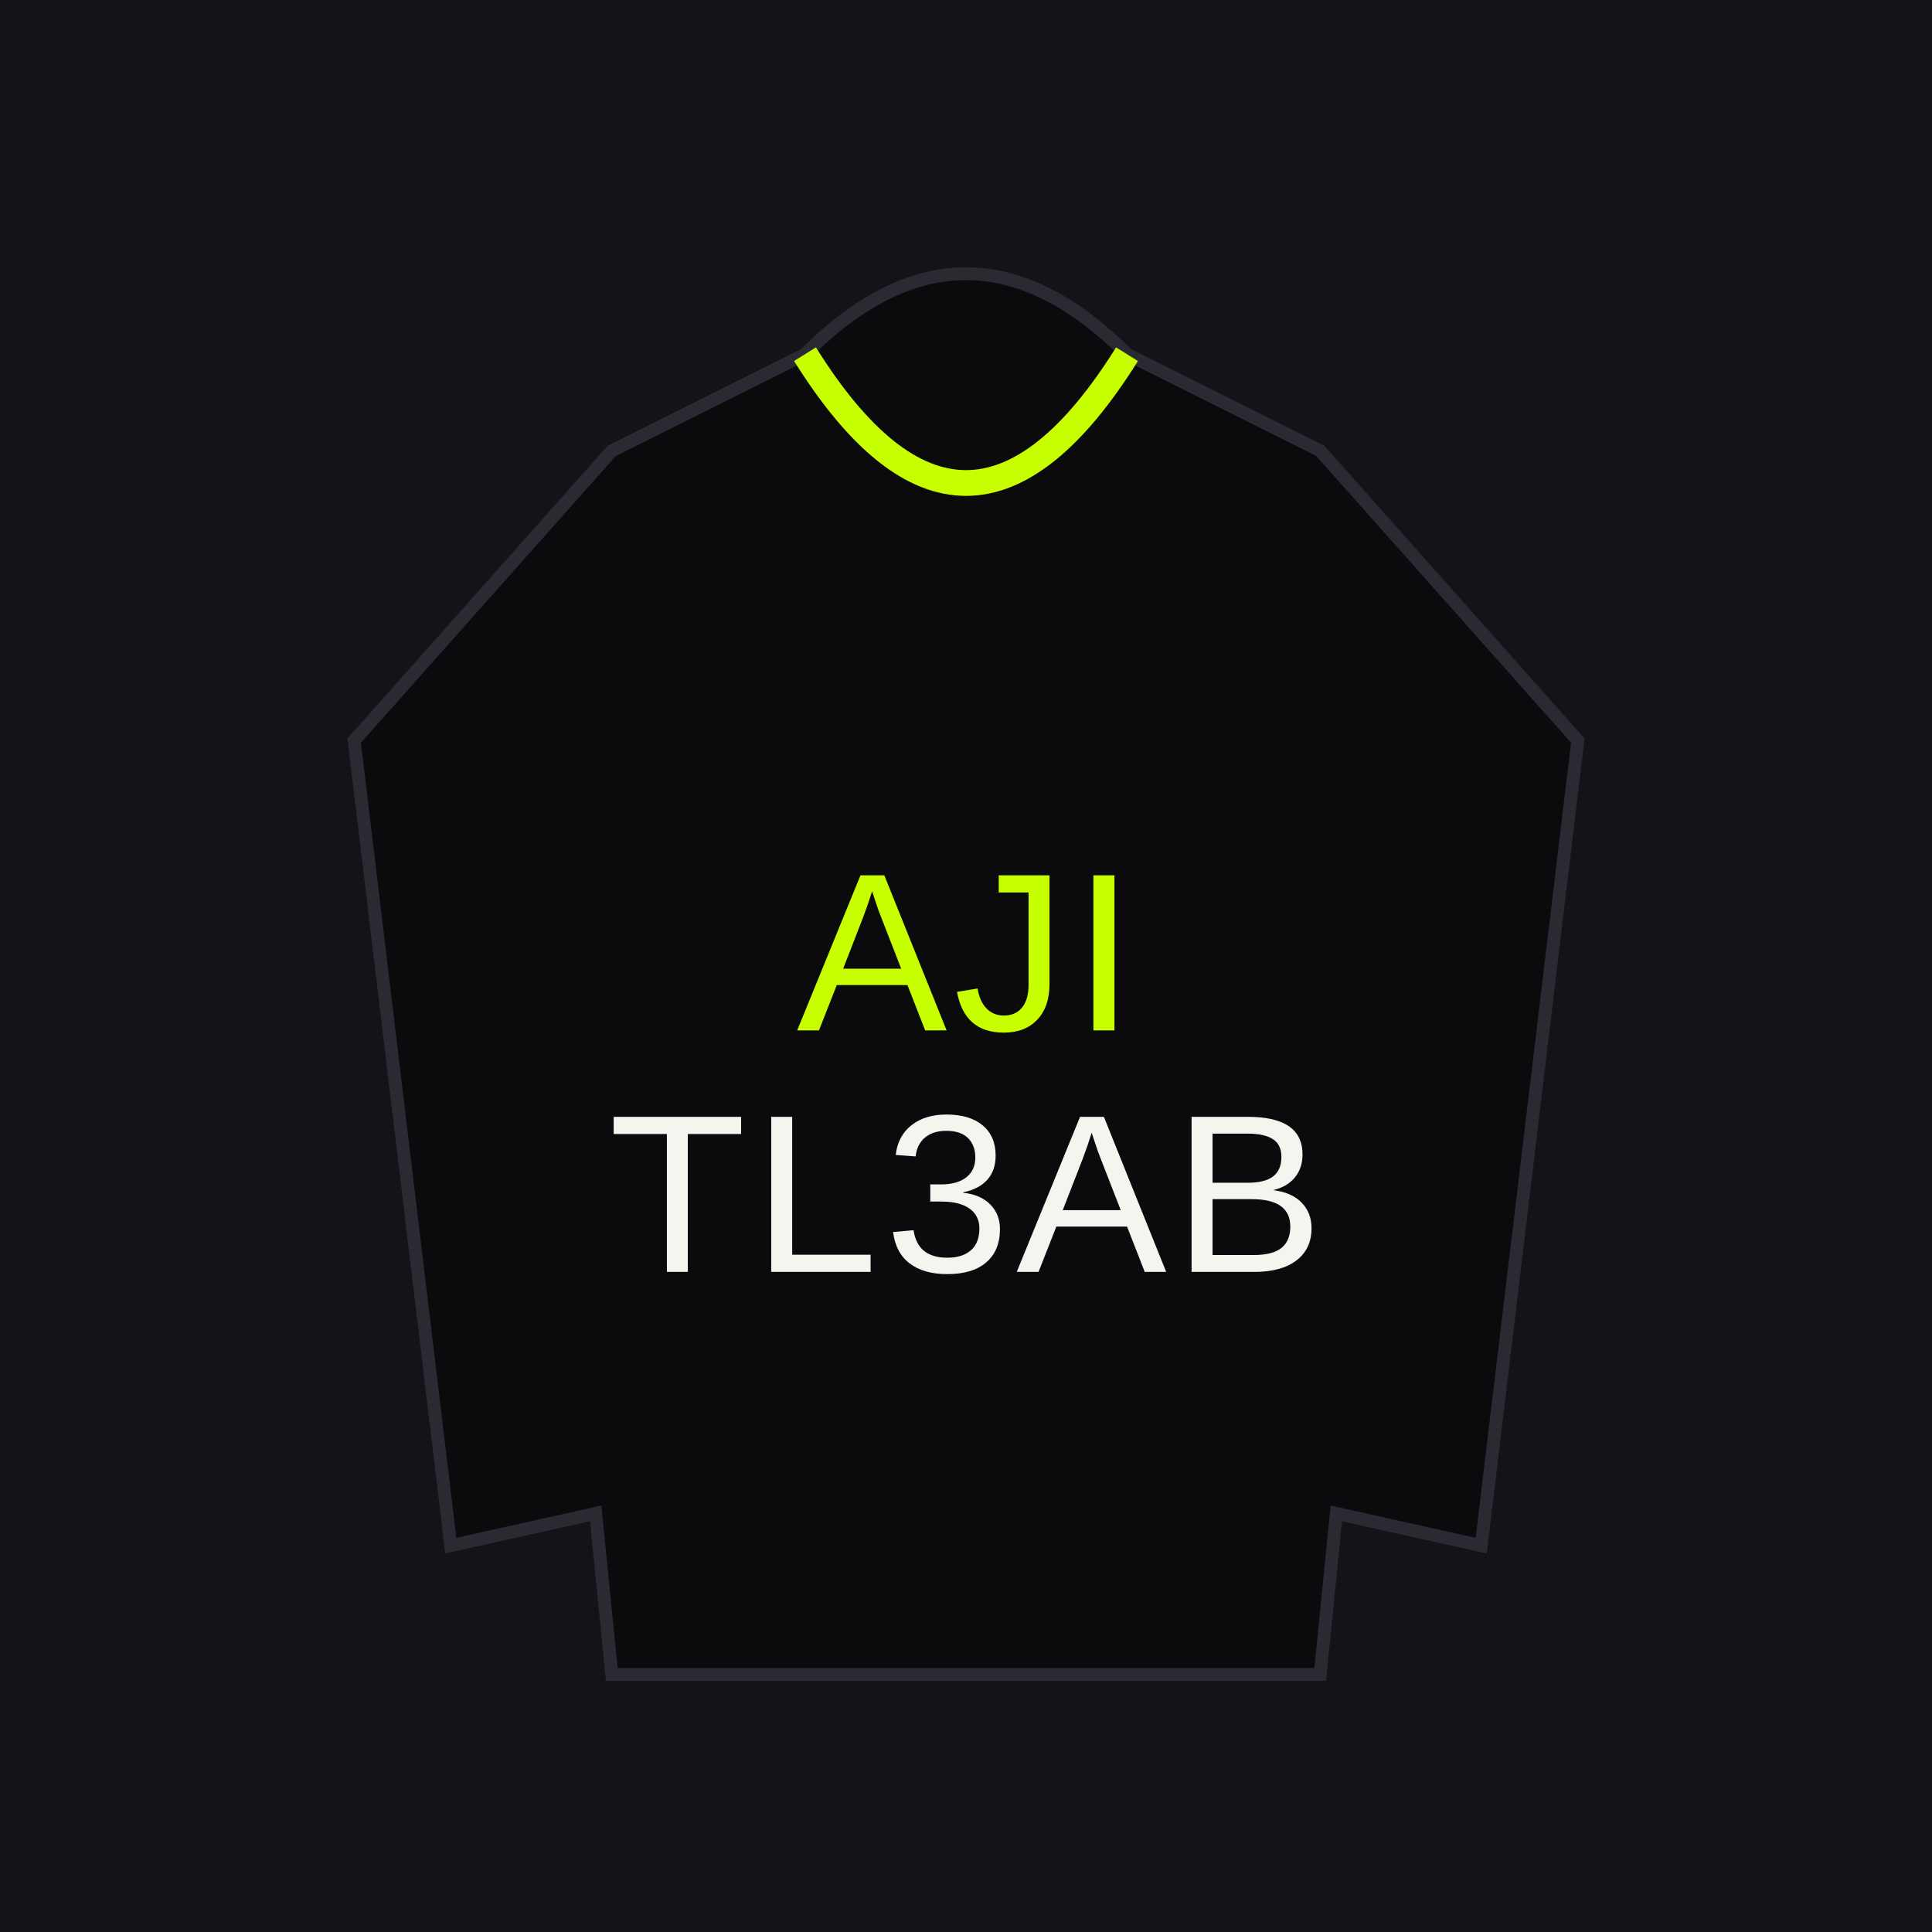
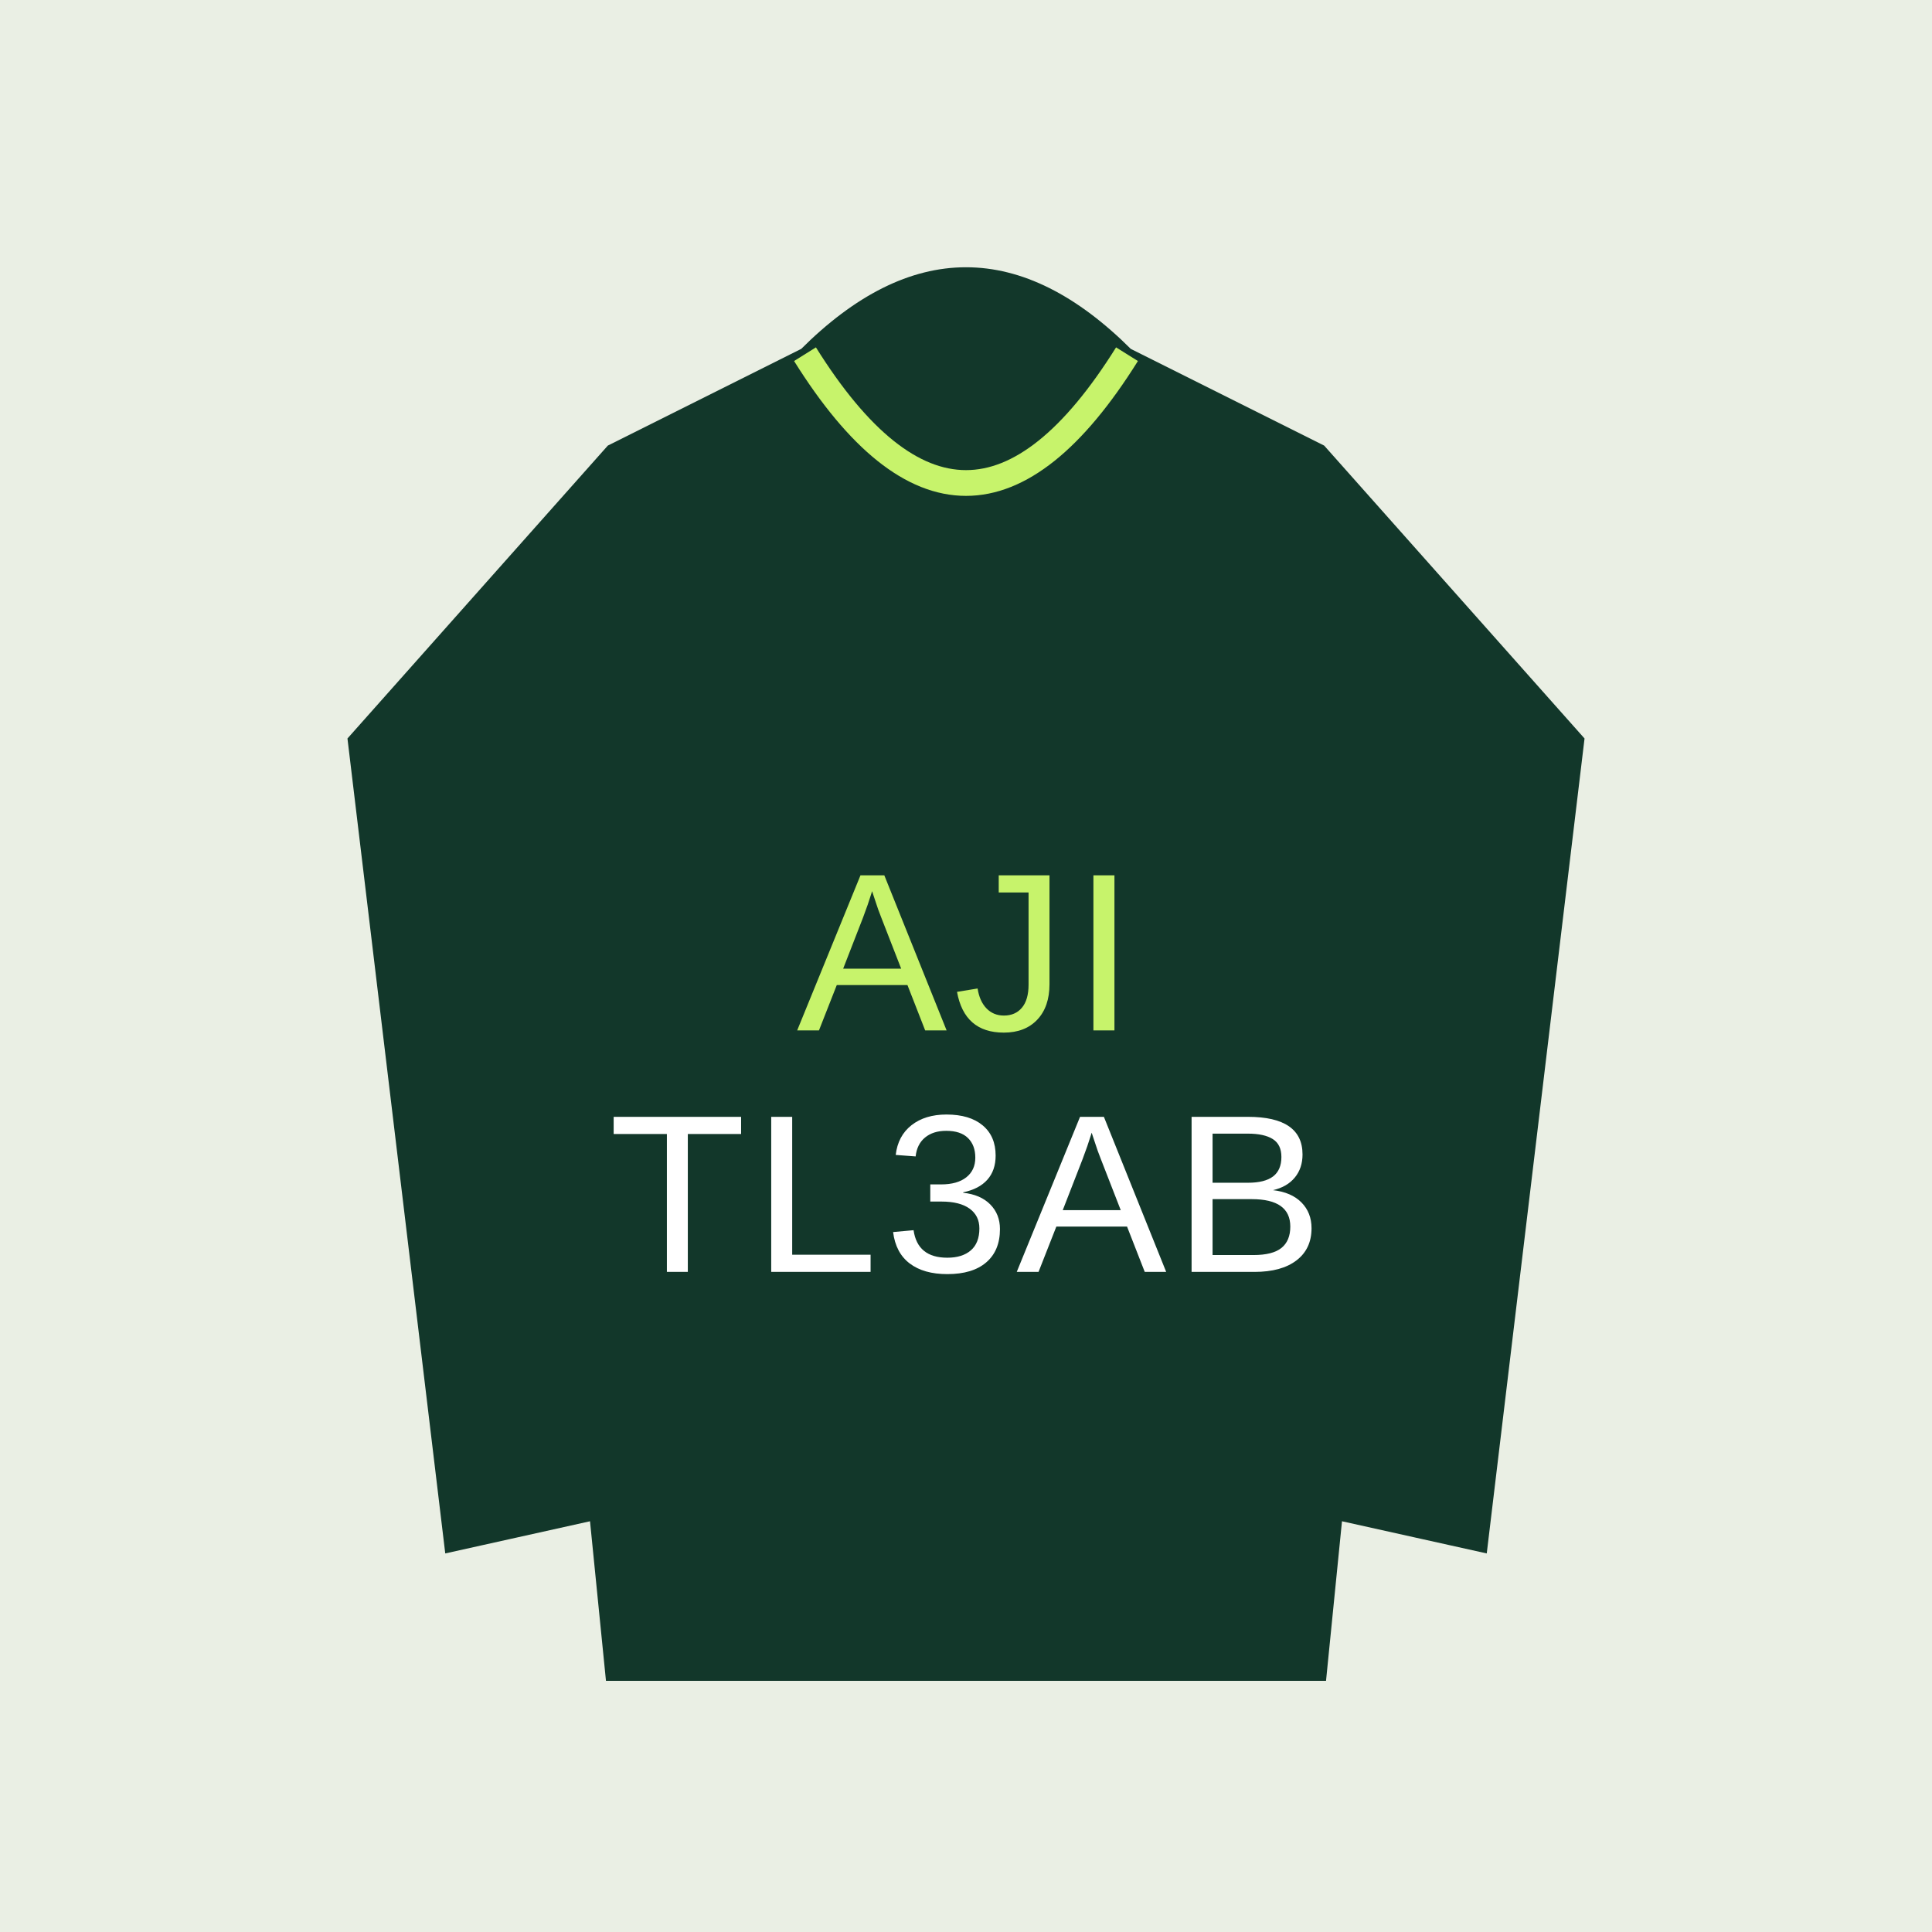
<svg xmlns="http://www.w3.org/2000/svg" viewBox="0 0 600 600">
-   <rect width="600" height="600" fill="#141418" />
-   <path d="M190 140 L250 110 Q300 60 350 110 L410 140 L490 230 L460 480 L415 470 L410 520 L190 520 L185 470 L140 480 L110 230 Z" fill="#0B0B0D" stroke="#2A2A33" stroke-width="4" />
-   <path d="M250 110 Q300 190 350 110" fill="none" stroke="#C8FF00" stroke-width="8" />
-   <text x="300" y="320" text-anchor="middle" font-family="Arial Narrow, Arial, sans-serif" font-size="70" fill="#C8FF00" letter-spacing="2">AJI</text>
-   <text x="300" y="395" text-anchor="middle" font-family="Arial Narrow, Arial, sans-serif" font-size="70" fill="#F5F5F0" letter-spacing="2">TL3AB</text>
+   <rect width="600" height="600" fill="#EAEFE4" />
+   <path d="M190 140 L250 110 Q300 60 350 110 L410 140 L490 230 L460 480 L415 470 L410 520 L190 520 L185 470 L140 480 L110 230 Z" fill="#12372A" stroke="#12372A" stroke-width="4" />
+   <path d="M250 110 Q300 190 350 110" fill="none" stroke="#C7F36B" stroke-width="8" />
+   <text x="300" y="320" text-anchor="middle" font-family="Arial Narrow, Arial, sans-serif" font-size="70" fill="#C7F36B" letter-spacing="2">AJI</text>
+   <text x="300" y="395" text-anchor="middle" font-family="Arial Narrow, Arial, sans-serif" font-size="70" fill="#FFFFFF" letter-spacing="2">TL3AB</text>
</svg>
